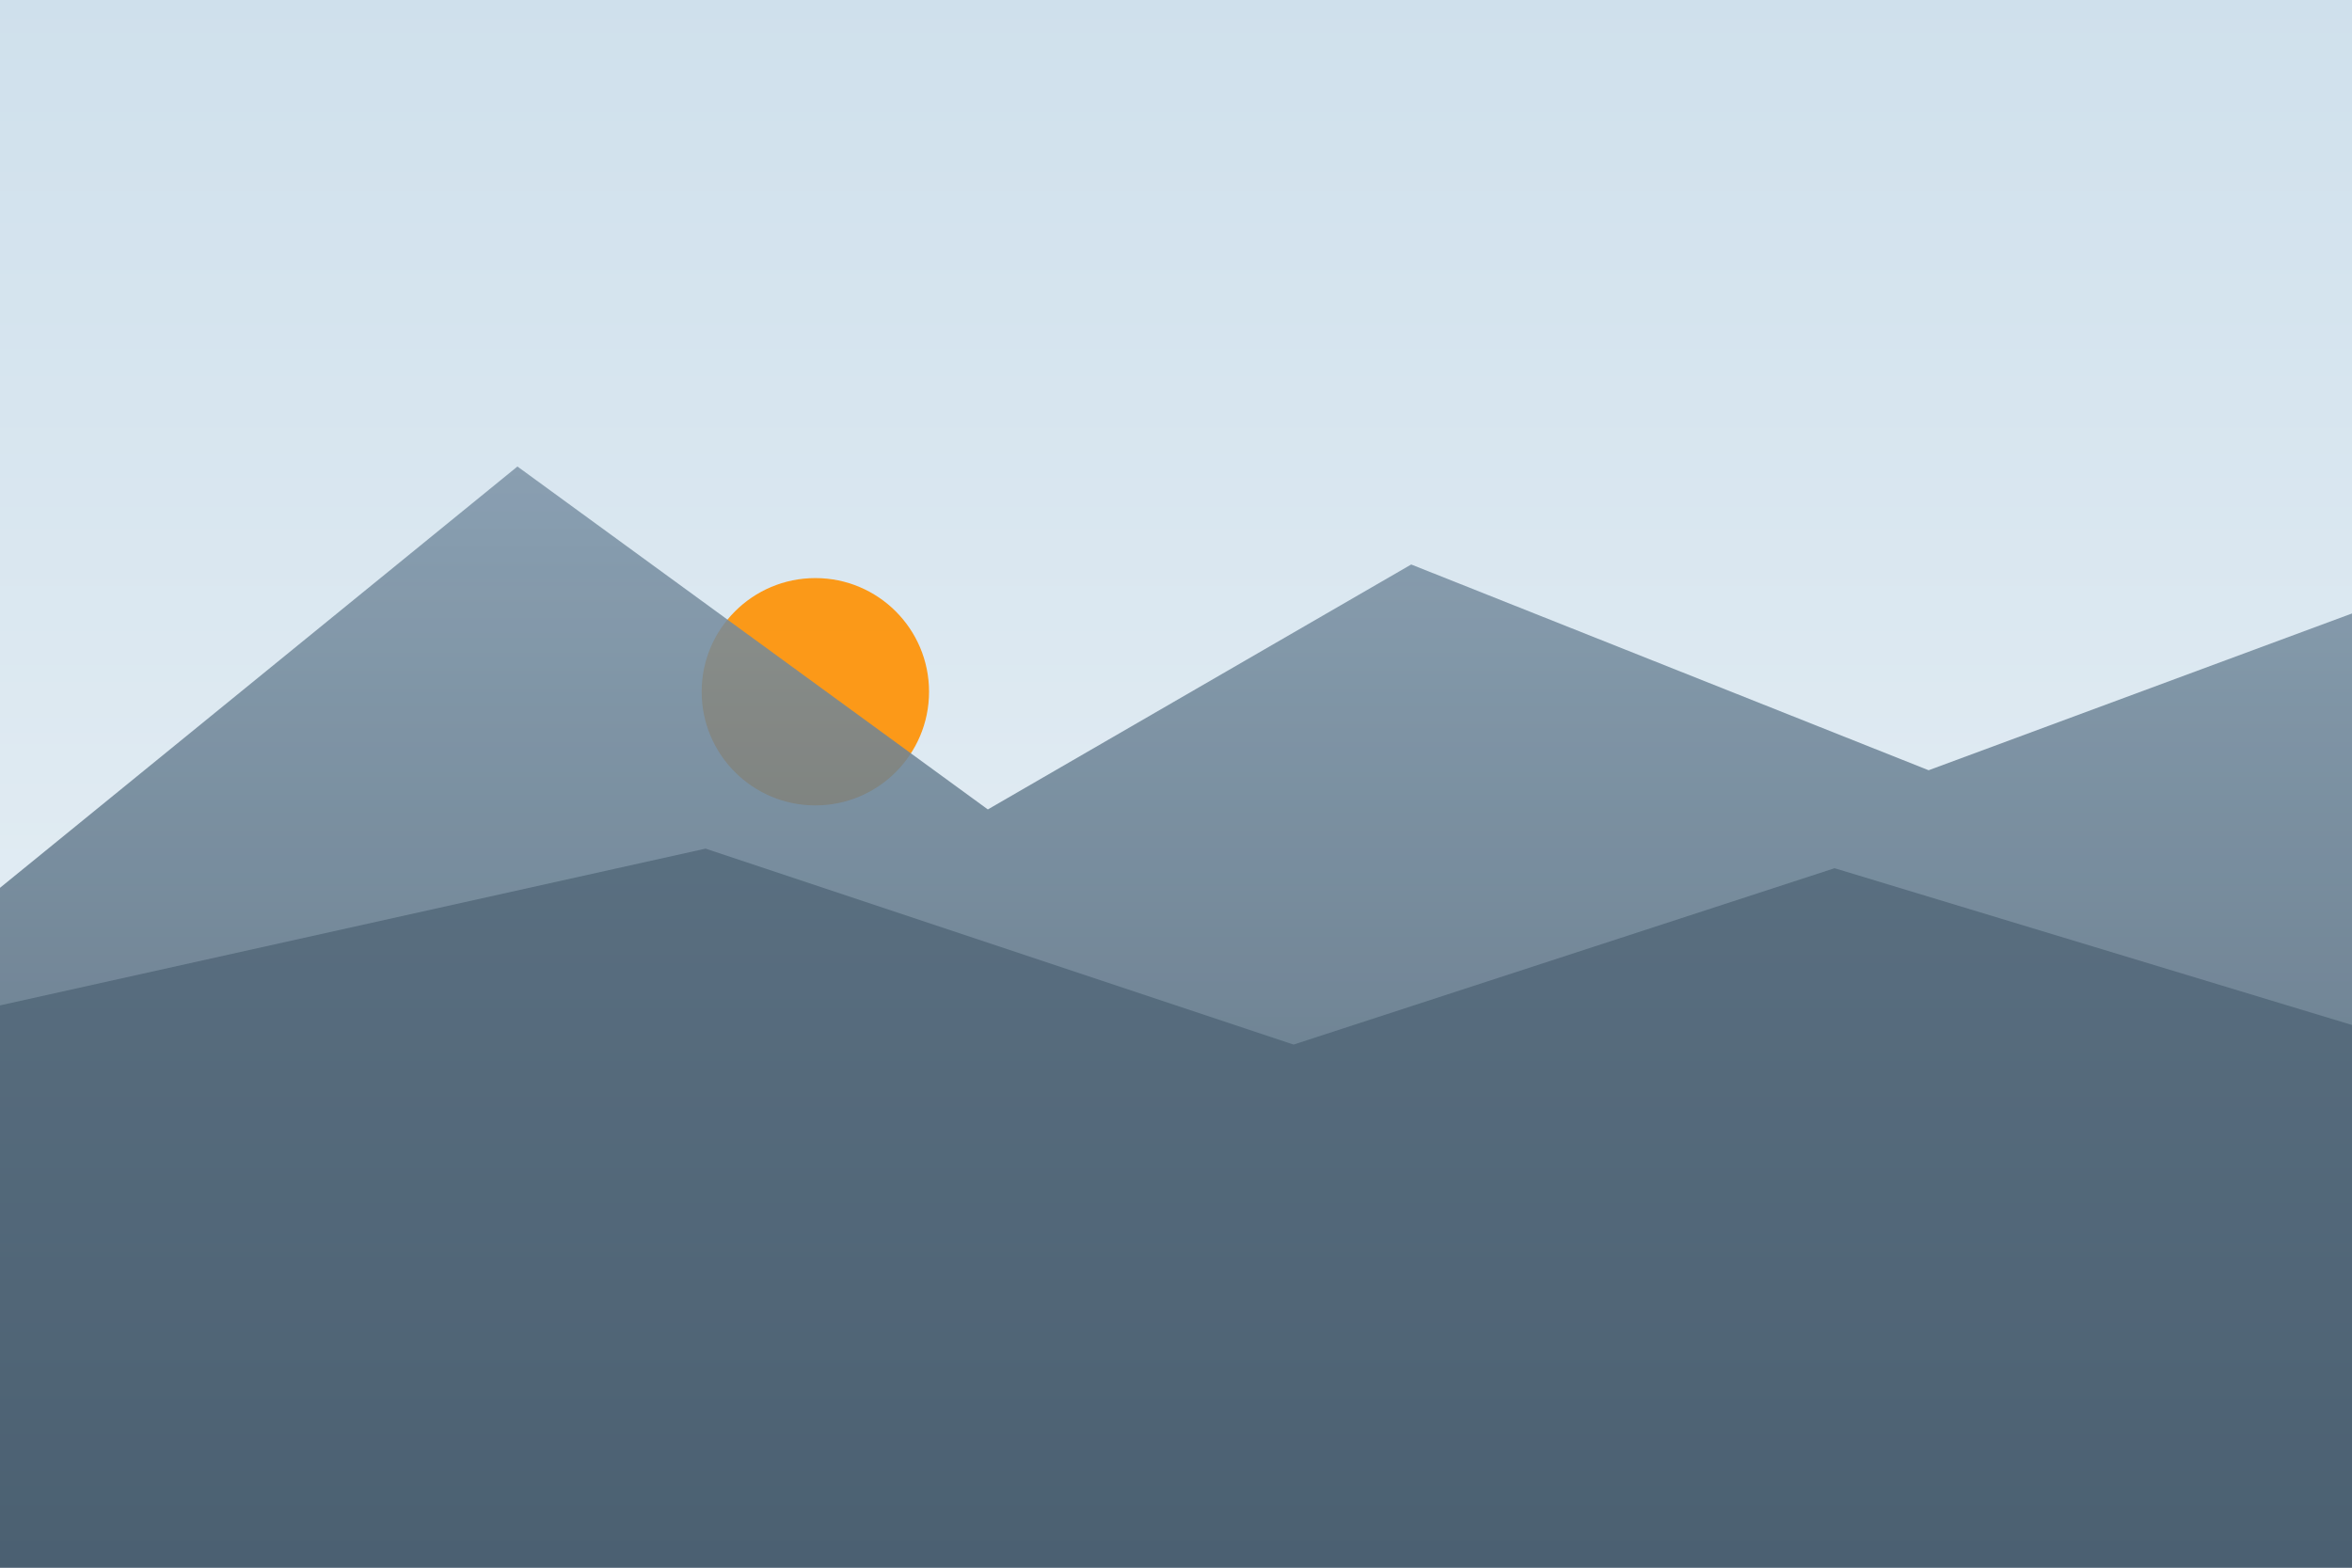
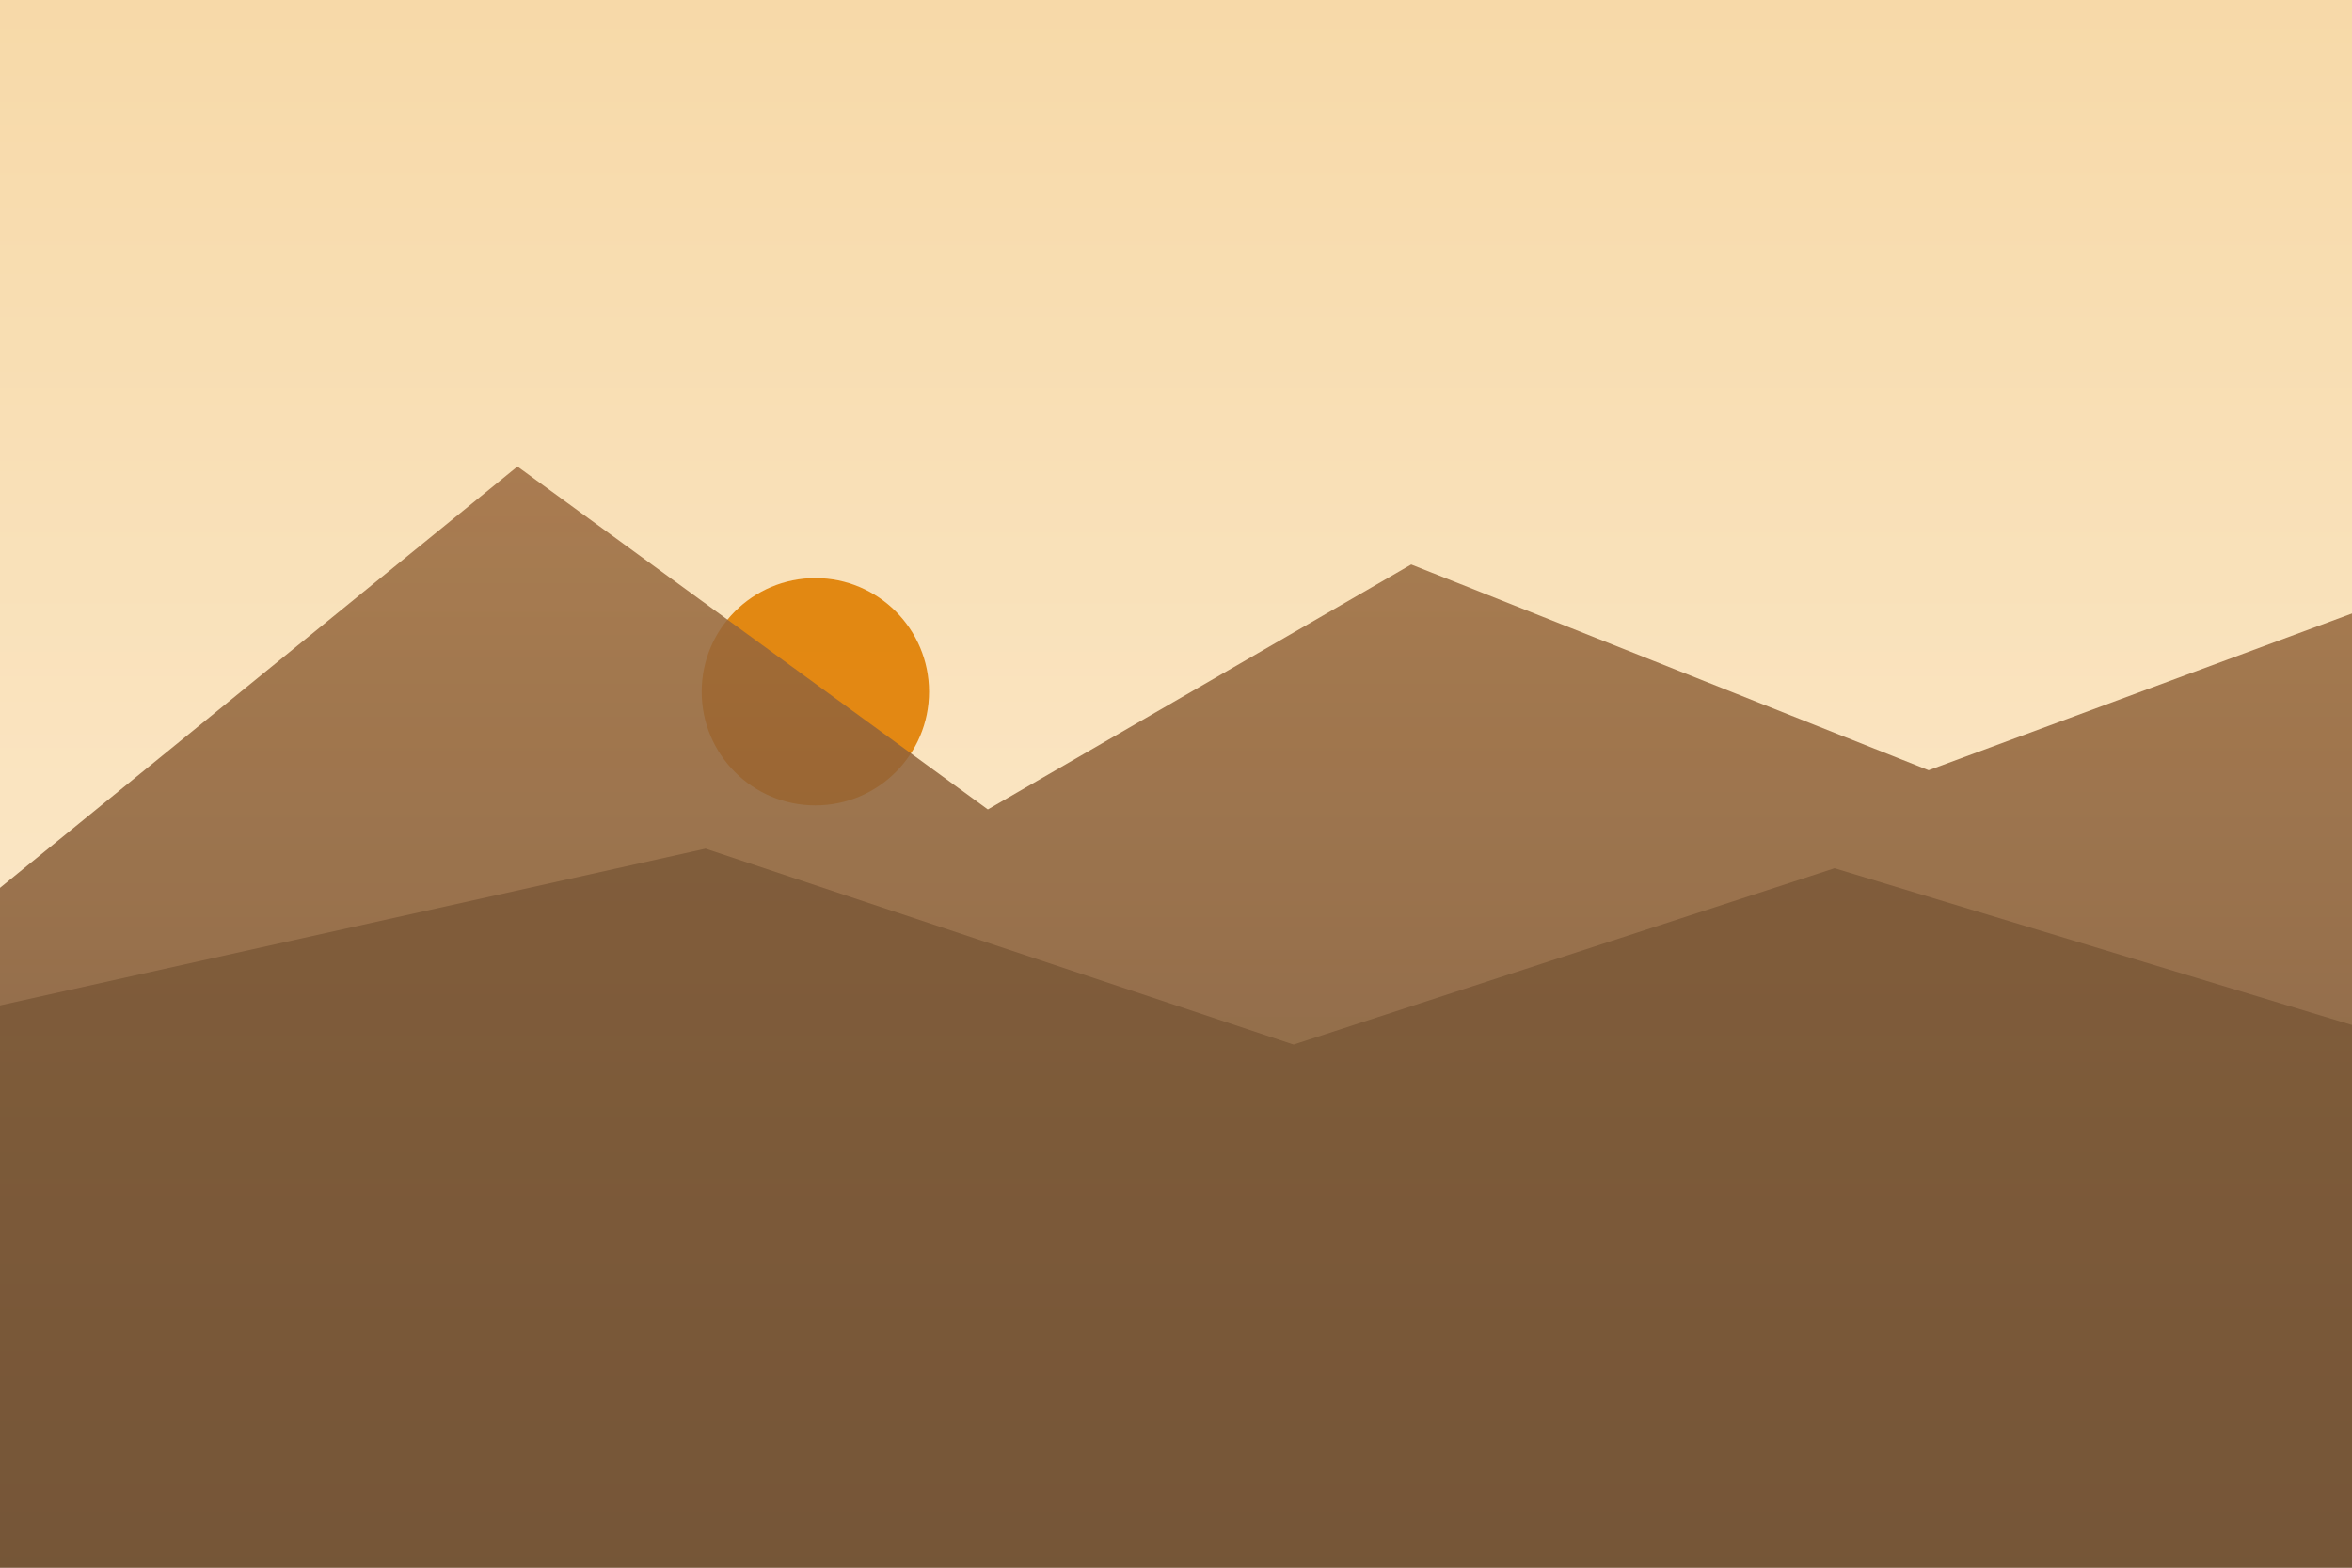
<svg xmlns="http://www.w3.org/2000/svg" viewBox="0 0 1200 800" width="1200" height="800" role="img">
  <defs>
    <linearGradient id="sky" x1="0" y1="0" x2="0" y2="1">
-       <stop offset="0%" stop-color="#CFE0EC" />
-       <stop offset="100%" stop-color="#EEF4F8" />
+       <stop offset="0%" stop-color="#F7D9A8" />
+       <stop offset="100%" stop-color="#FDEFD8" />
    </linearGradient>
    <linearGradient id="land" x1="0" y1="0" x2="0" y2="1">
-       <stop offset="0%" stop-color="#7C93A6" />
-       <stop offset="100%" stop-color="#3F5567" />
+       <stop offset="0%" stop-color="#9C6B3F" />
+       <stop offset="100%" stop-color="#6B4A2C" />
    </linearGradient>
  </defs>
  <rect width="1200" height="800" fill="url(#sky)" />
-   <circle cx="416" cy="353" r="58" fill="#FF9000" opacity="0.9" />
+   <circle cx="416" cy="353" r="58" fill="#E07E00" opacity="0.9" />
  <path d="M0,453.059 L264,238.059 L504,413.059 L720,288.059 L984,393.059 L1200,313.059 L1200,800 L0,800 Z" fill="url(#land)" opacity="0.85" />
-   <path d="M0,513.059 L360,433.059 L660,533.059 L936,443.059 L1200,523.059 L1200,800 L0,800 Z" fill="#3F5567" opacity="0.55" />
+   <path d="M0,513.059 L360,433.059 L660,533.059 L936,443.059 L1200,523.059 L1200,800 L0,800 Z" fill="#6B4A2C" opacity="0.55" />
</svg>
